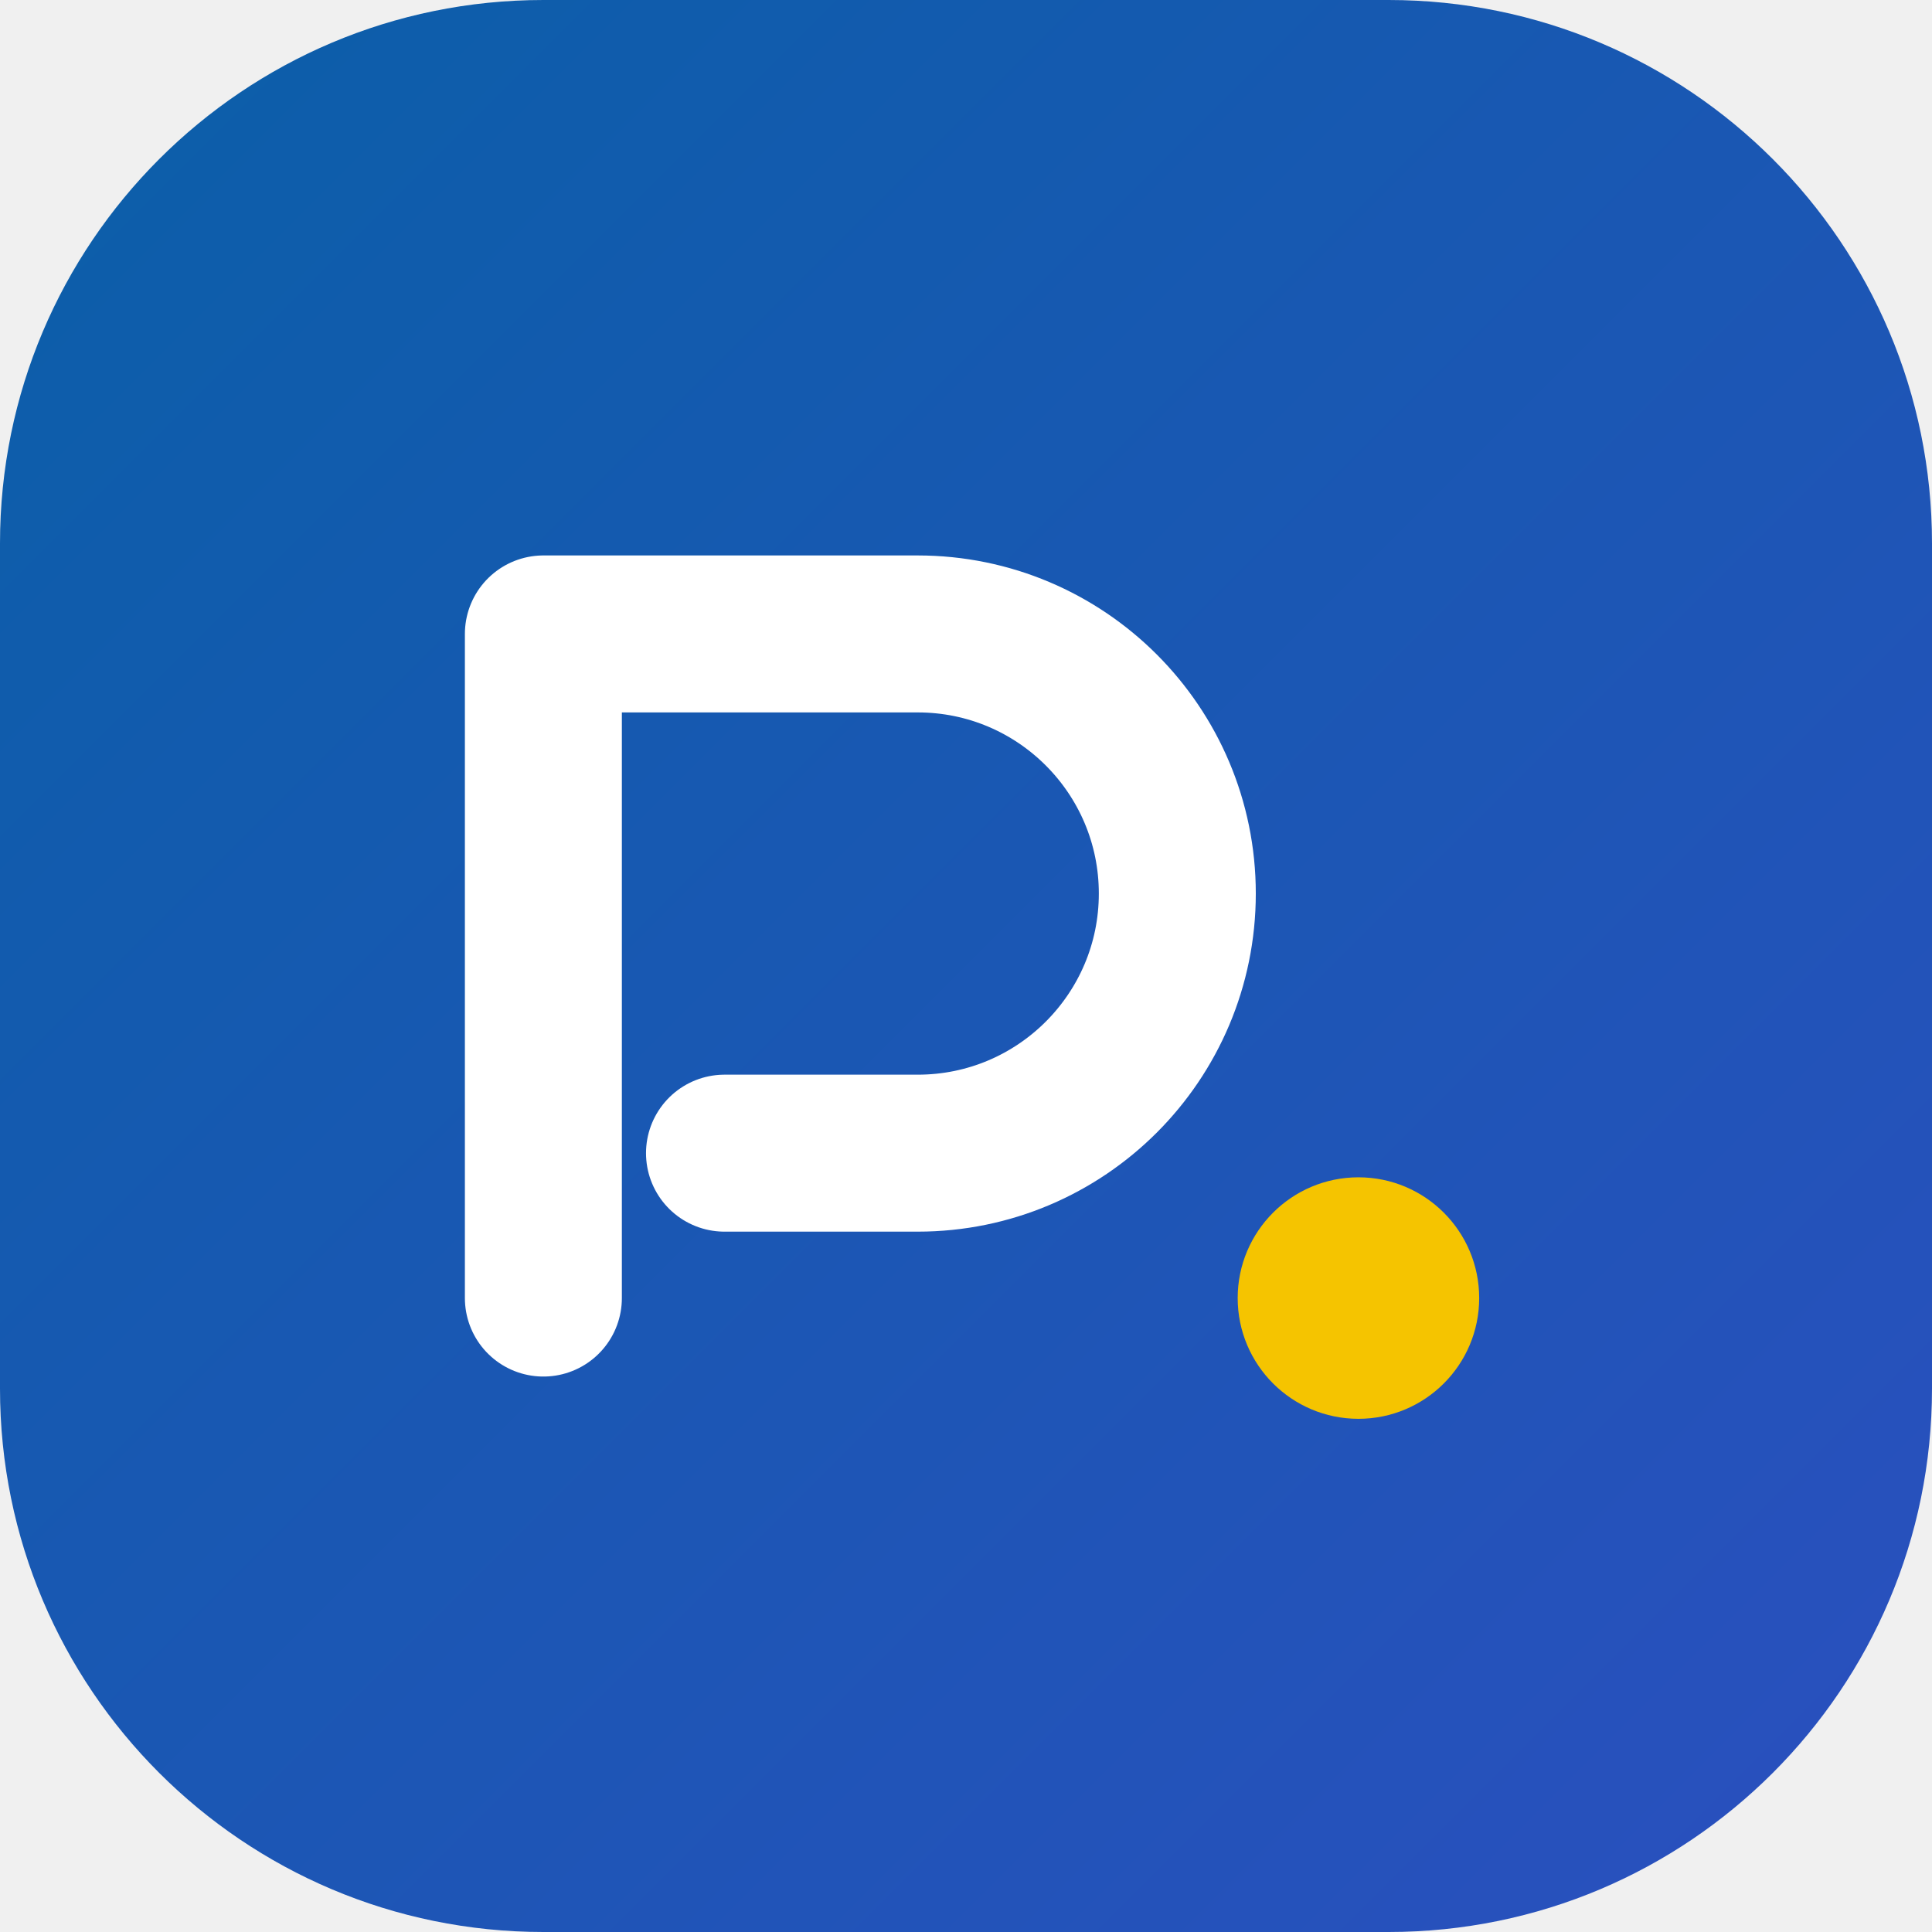
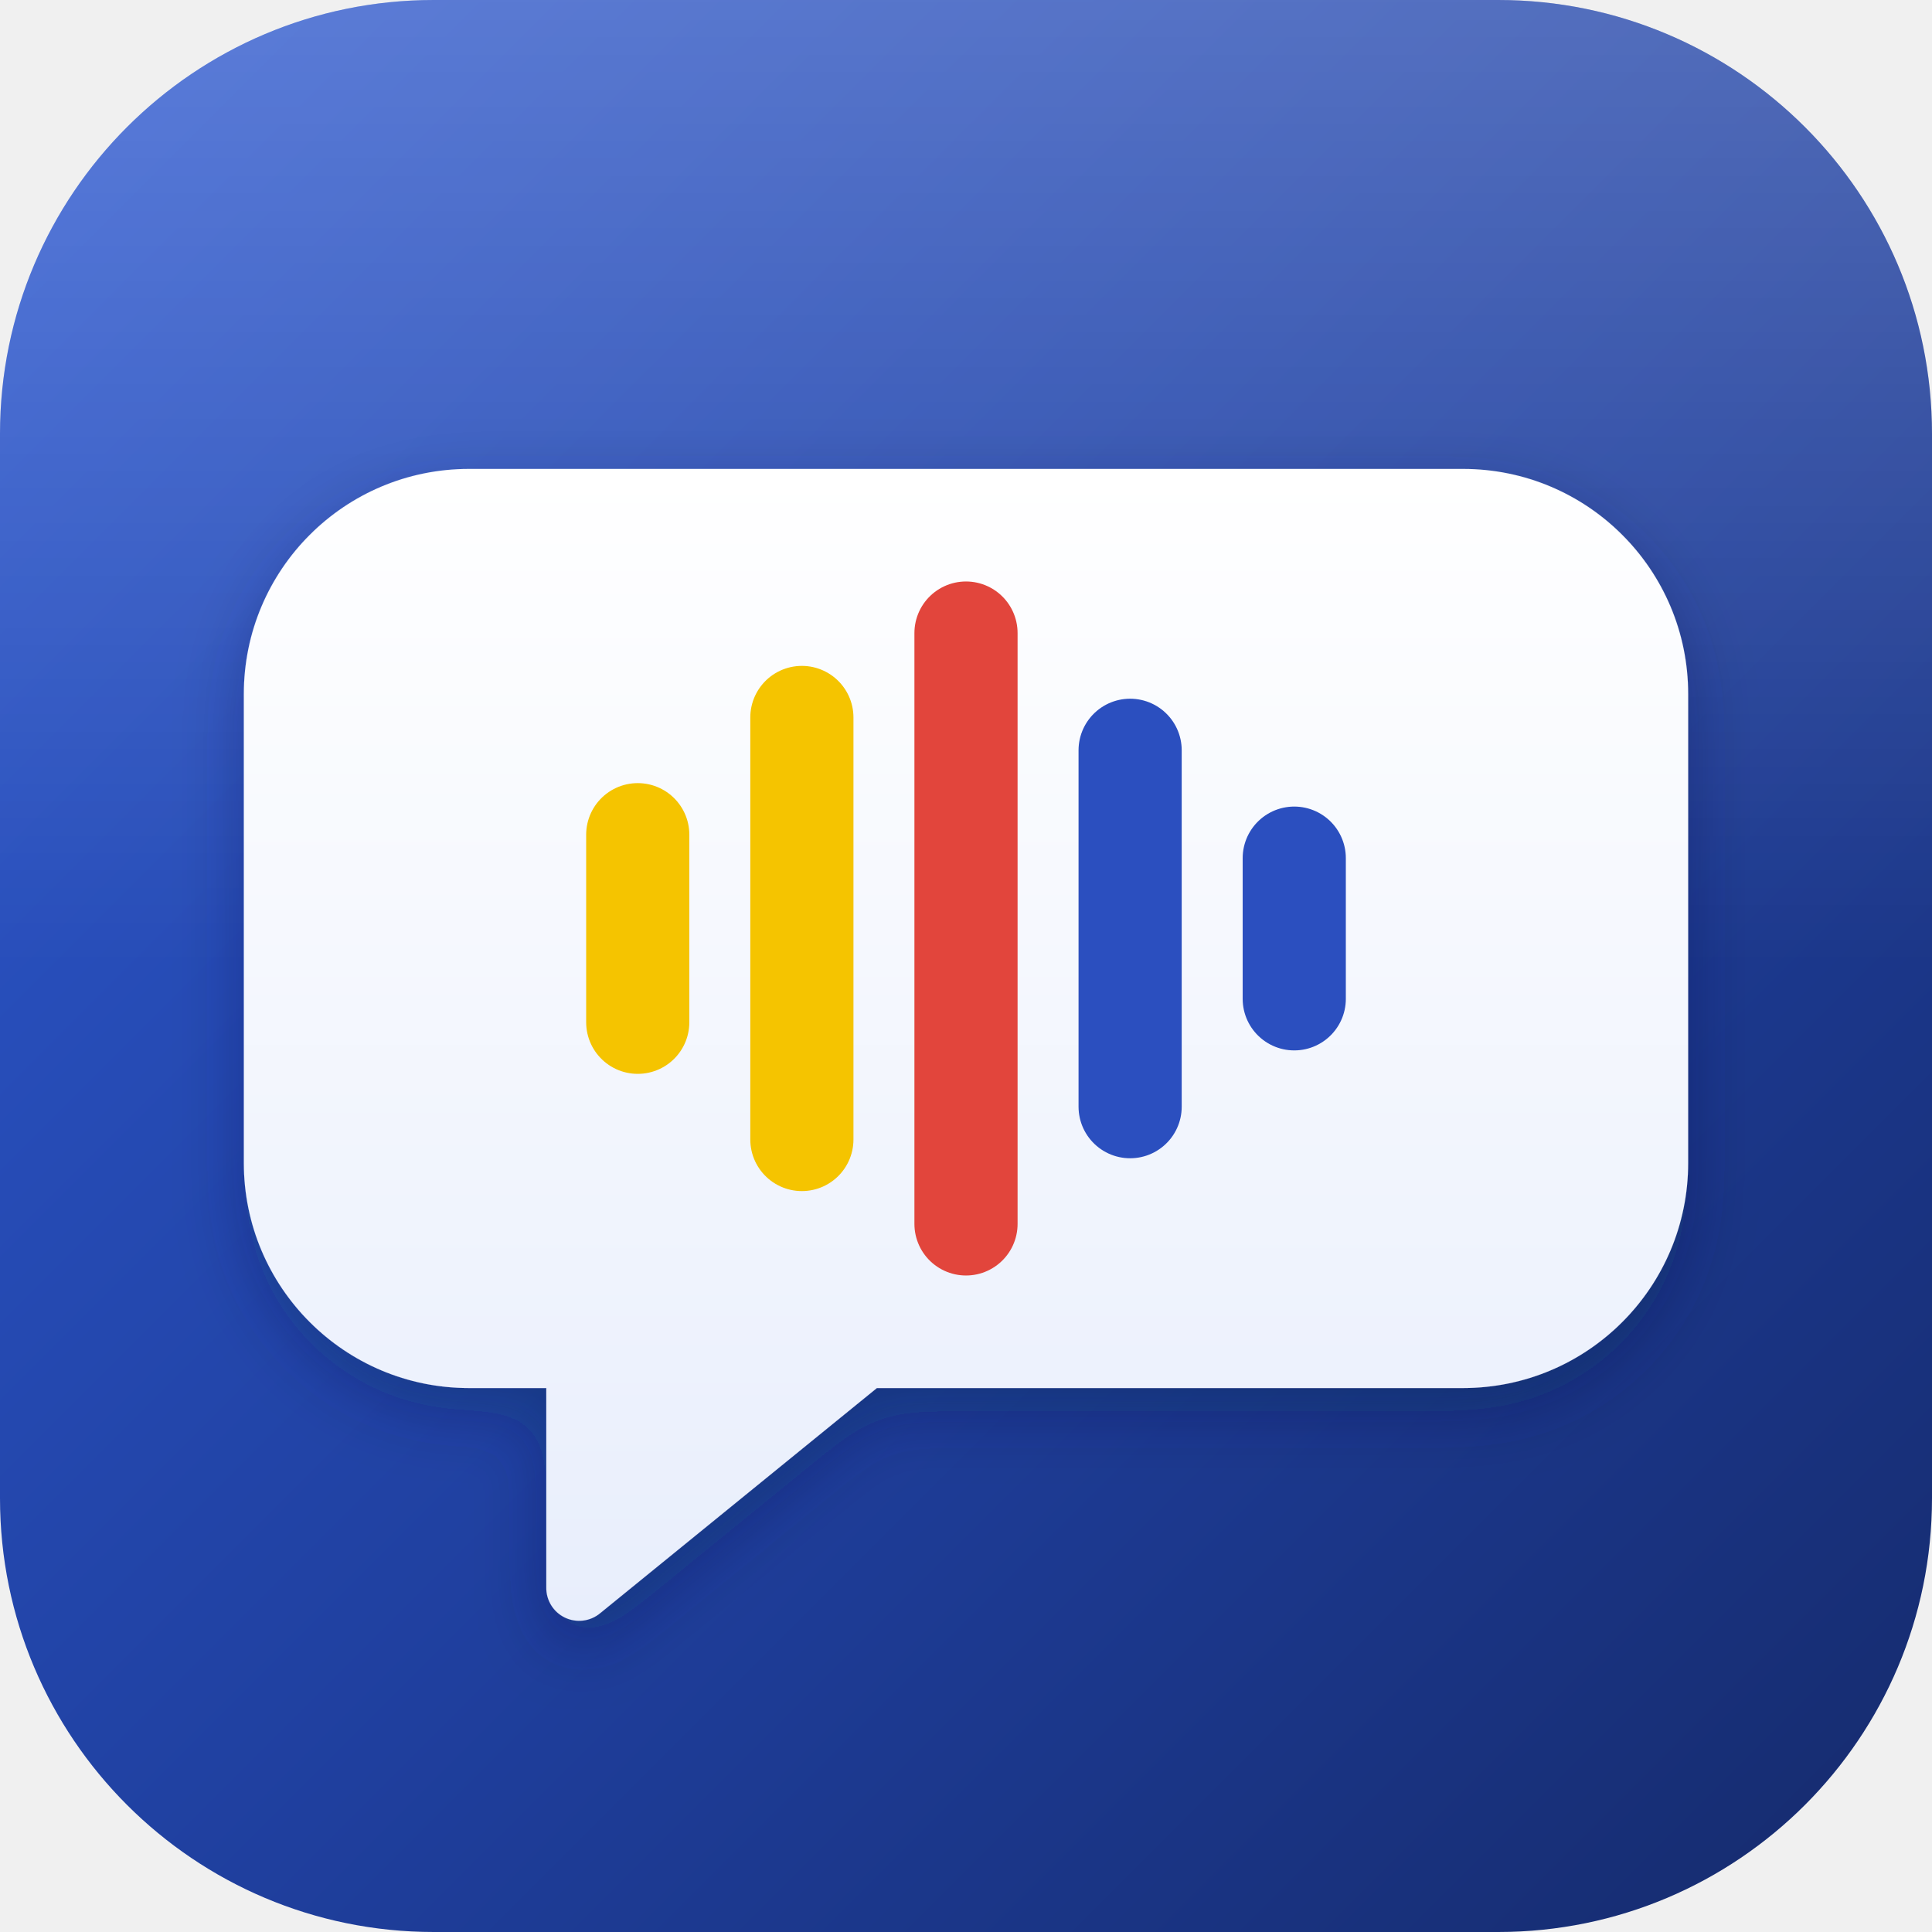
- <svg xmlns="http://www.w3.org/2000/svg" viewBox="0 0 32 32">
+ <svg xmlns="http://www.w3.org/2000/svg" viewBox="100 100 824 824" width="64" height="64">
  <defs>
-     <linearGradient id="g" x1="0" y1="0" x2="1" y2="1">
-       <stop offset="0" stop-color="#0a5fa8" />
-       <stop offset="1" stop-color="#2b4fbf" />
+     <linearGradient id="bg" x1="0" y1="0" x2="1" y2="1">
+       <stop offset="0" stop-color="#2f5bd3" />
+       <stop offset="0.55" stop-color="#1f3f9e" />
+       <stop offset="1" stop-color="#152a6b" />
    </linearGradient>
+     <linearGradient id="shine" x1="0" y1="0" x2="0" y2="1">
+       <stop offset="0" stop-color="#ffffff" stop-opacity="0.22" />
+       <stop offset="0.5" stop-color="#ffffff" stop-opacity="0" />
+     </linearGradient>
+     <linearGradient id="bubble" x1="0" y1="0" x2="0" y2="1">
+       <stop offset="0" stop-color="#ffffff" />
+       <stop offset="1" stop-color="#e8eefc" />
+     </linearGradient>
+     <filter id="shadow" x="-20%" y="-20%" width="140%" height="140%">
+       <feDropShadow dx="0" dy="18" stdDeviation="22" flood-color="#0b1640" flood-opacity="0.35" />
+     </filter>
+     <filter id="soft" x="-20%" y="-20%" width="140%" height="140%">
+       <feDropShadow dx="0" dy="10" stdDeviation="14" flood-color="#0b1640" flood-opacity="0.30" />
+     </filter>
  </defs>
-   <rect width="32" height="32" rx="9" fill="url(#g)" />
-   <path d="M9 21.5V10.5h6.2a4.3 4.3 0 0 1 0 8.6H12" fill="none" stroke="#fff" stroke-width="2.6" stroke-linecap="round" stroke-linejoin="round" />
-   <circle cx="22.5" cy="21.5" r="2" fill="#f5c400" />
+   <rect x="100" y="100" width="824" height="824" rx="185" fill="url(#bg)" />
+   <rect x="100" y="100" width="824" height="824" rx="185" fill="url(#shine)" />
+   <path d="M300 300 h424 a96 96 0 0 1 96 96 v200 a96 96 0 0 1 -96 96 h-250 l-118 96 a14 14 0 0 1 -23 -11 v-85 h-33 a96 96 0 0 1 -96 -96 v-200 a96 96 0 0 1 96 -96 z" fill="url(#bubble)" filter="url(#soft)" />
+   <g stroke-linecap="round" stroke-width="44">
+     <line x1="372" y1="456" x2="372" y2="536" stroke="#f5c400" />
+     <line x1="442" y1="406" x2="442" y2="586" stroke="#f5c400" />
+     <line x1="512" y1="370" x2="512" y2="622" stroke="#e2453c" />
+     <line x1="582" y1="420" x2="582" y2="572" stroke="#2b4fbf" />
+     <line x1="652" y1="466" x2="652" y2="526" stroke="#2b4fbf" />
+   </g>
</svg>
